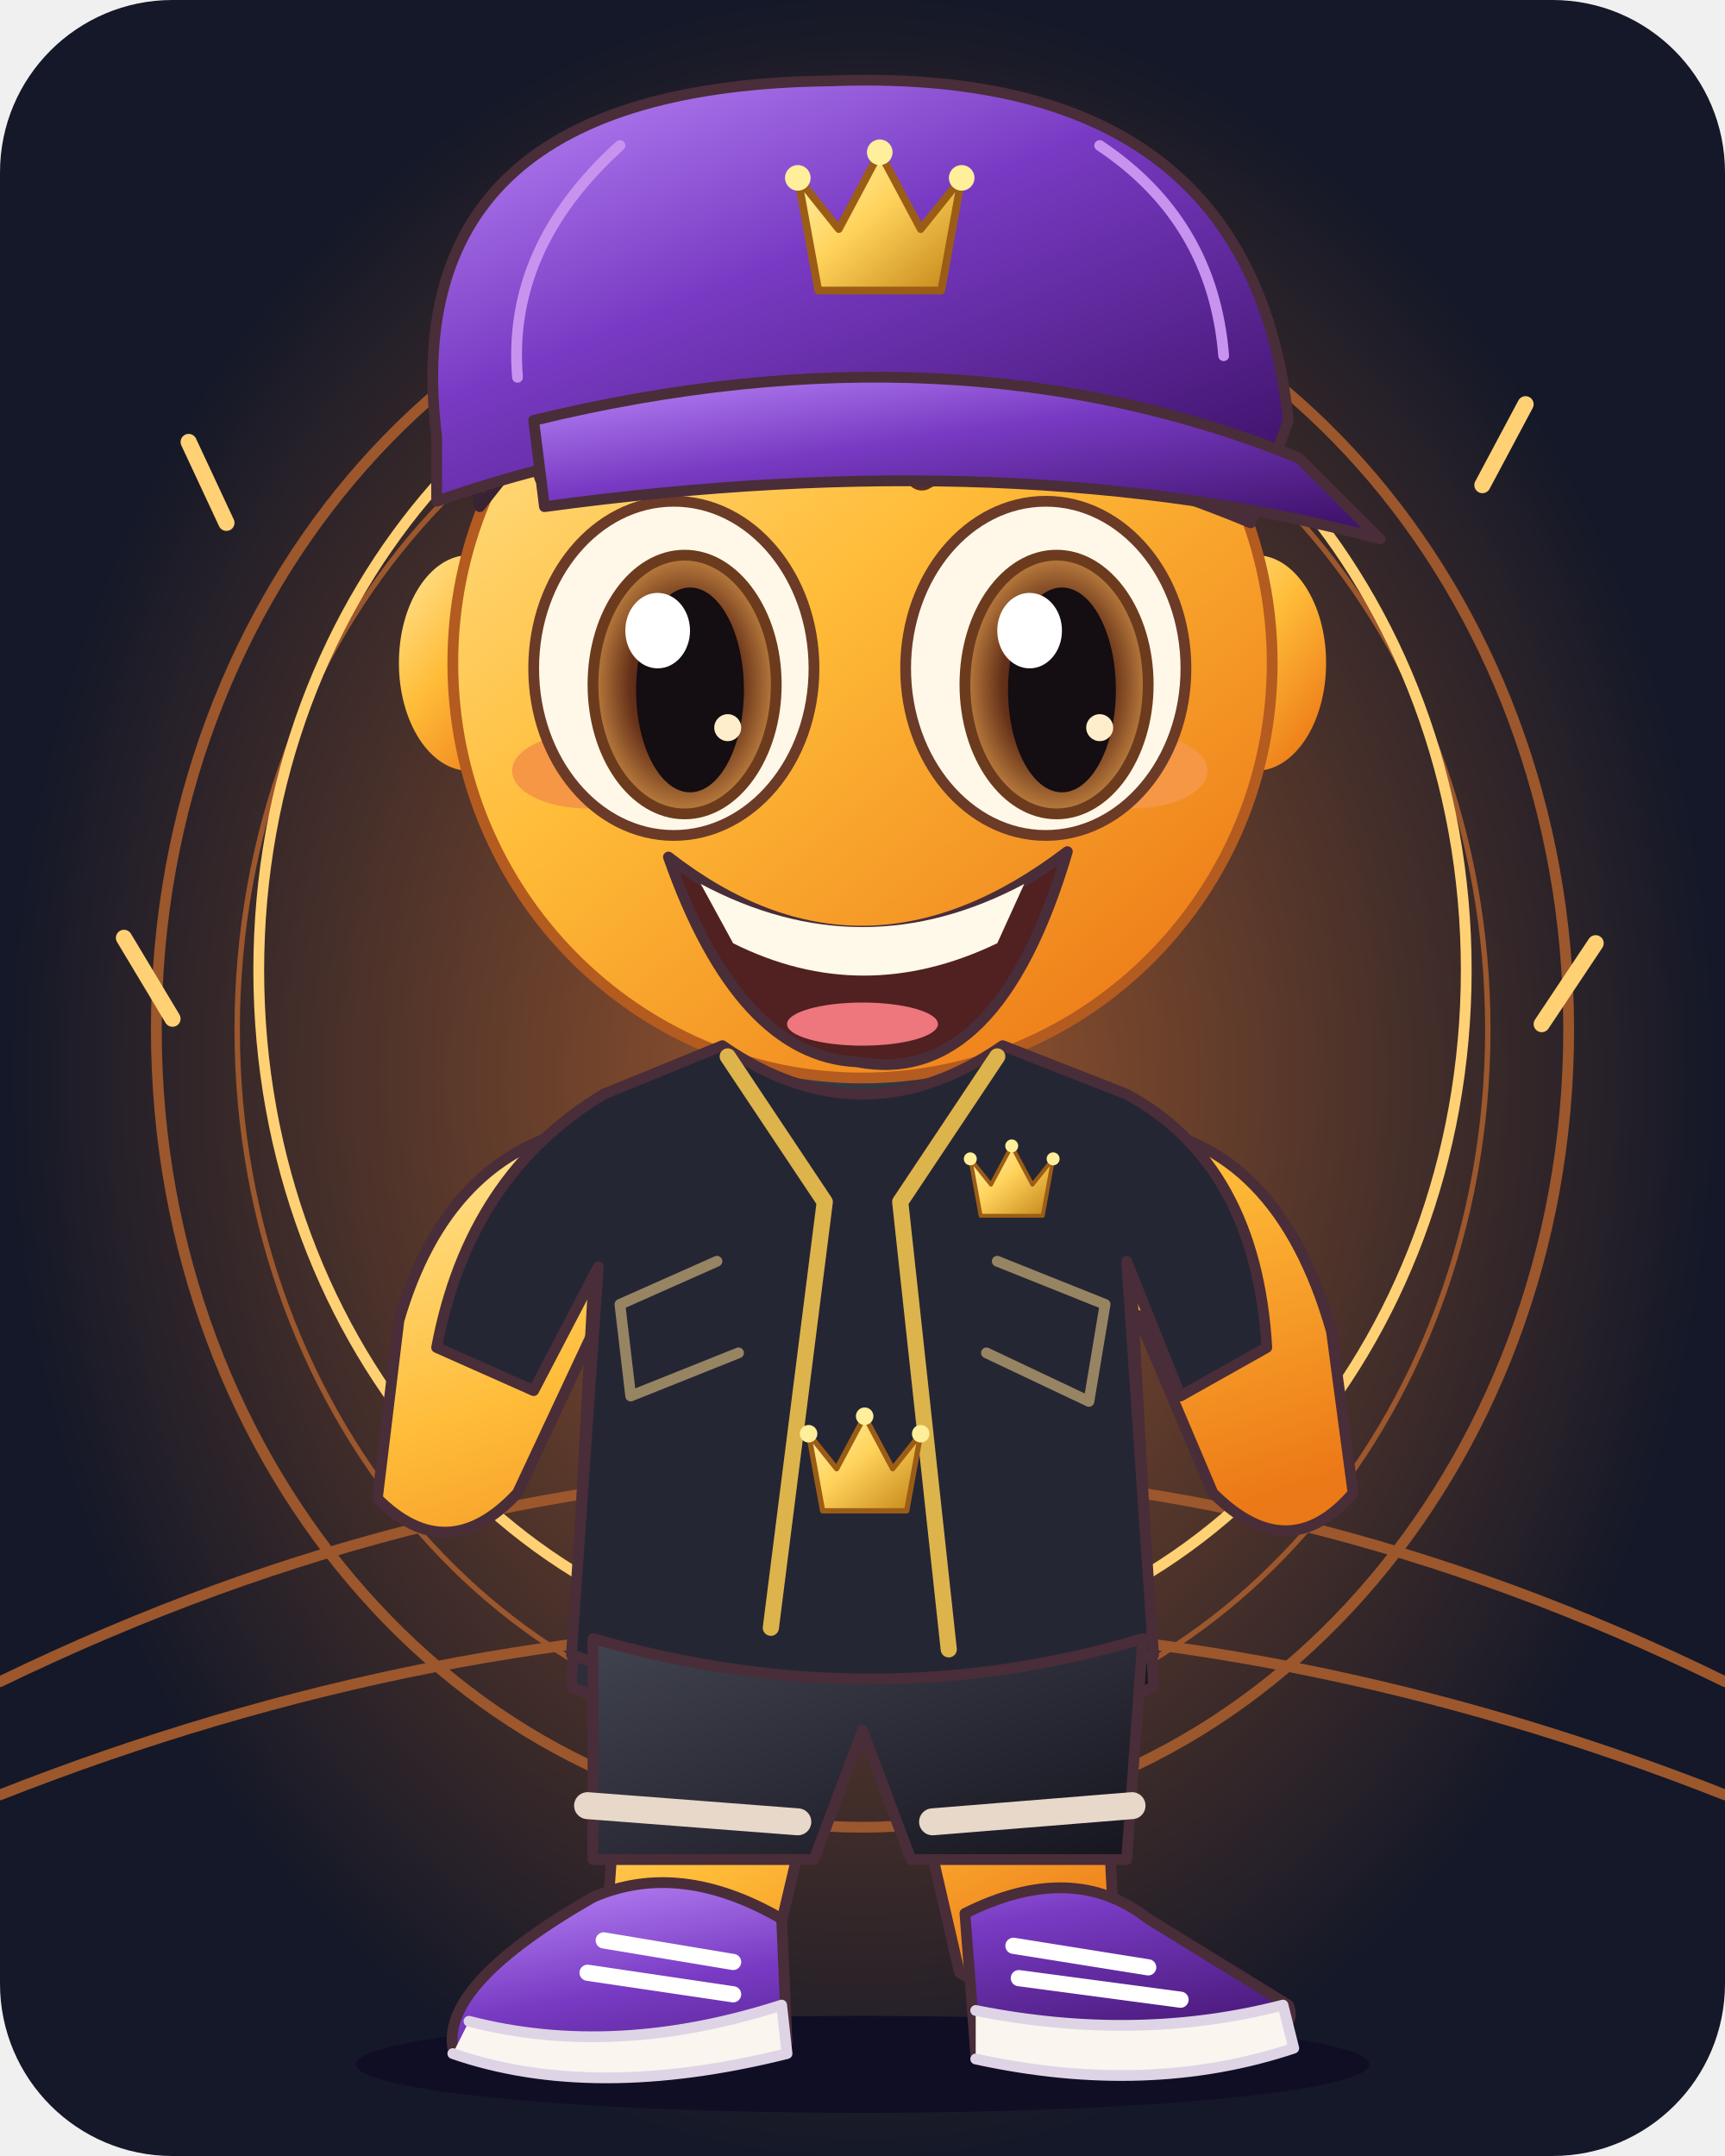
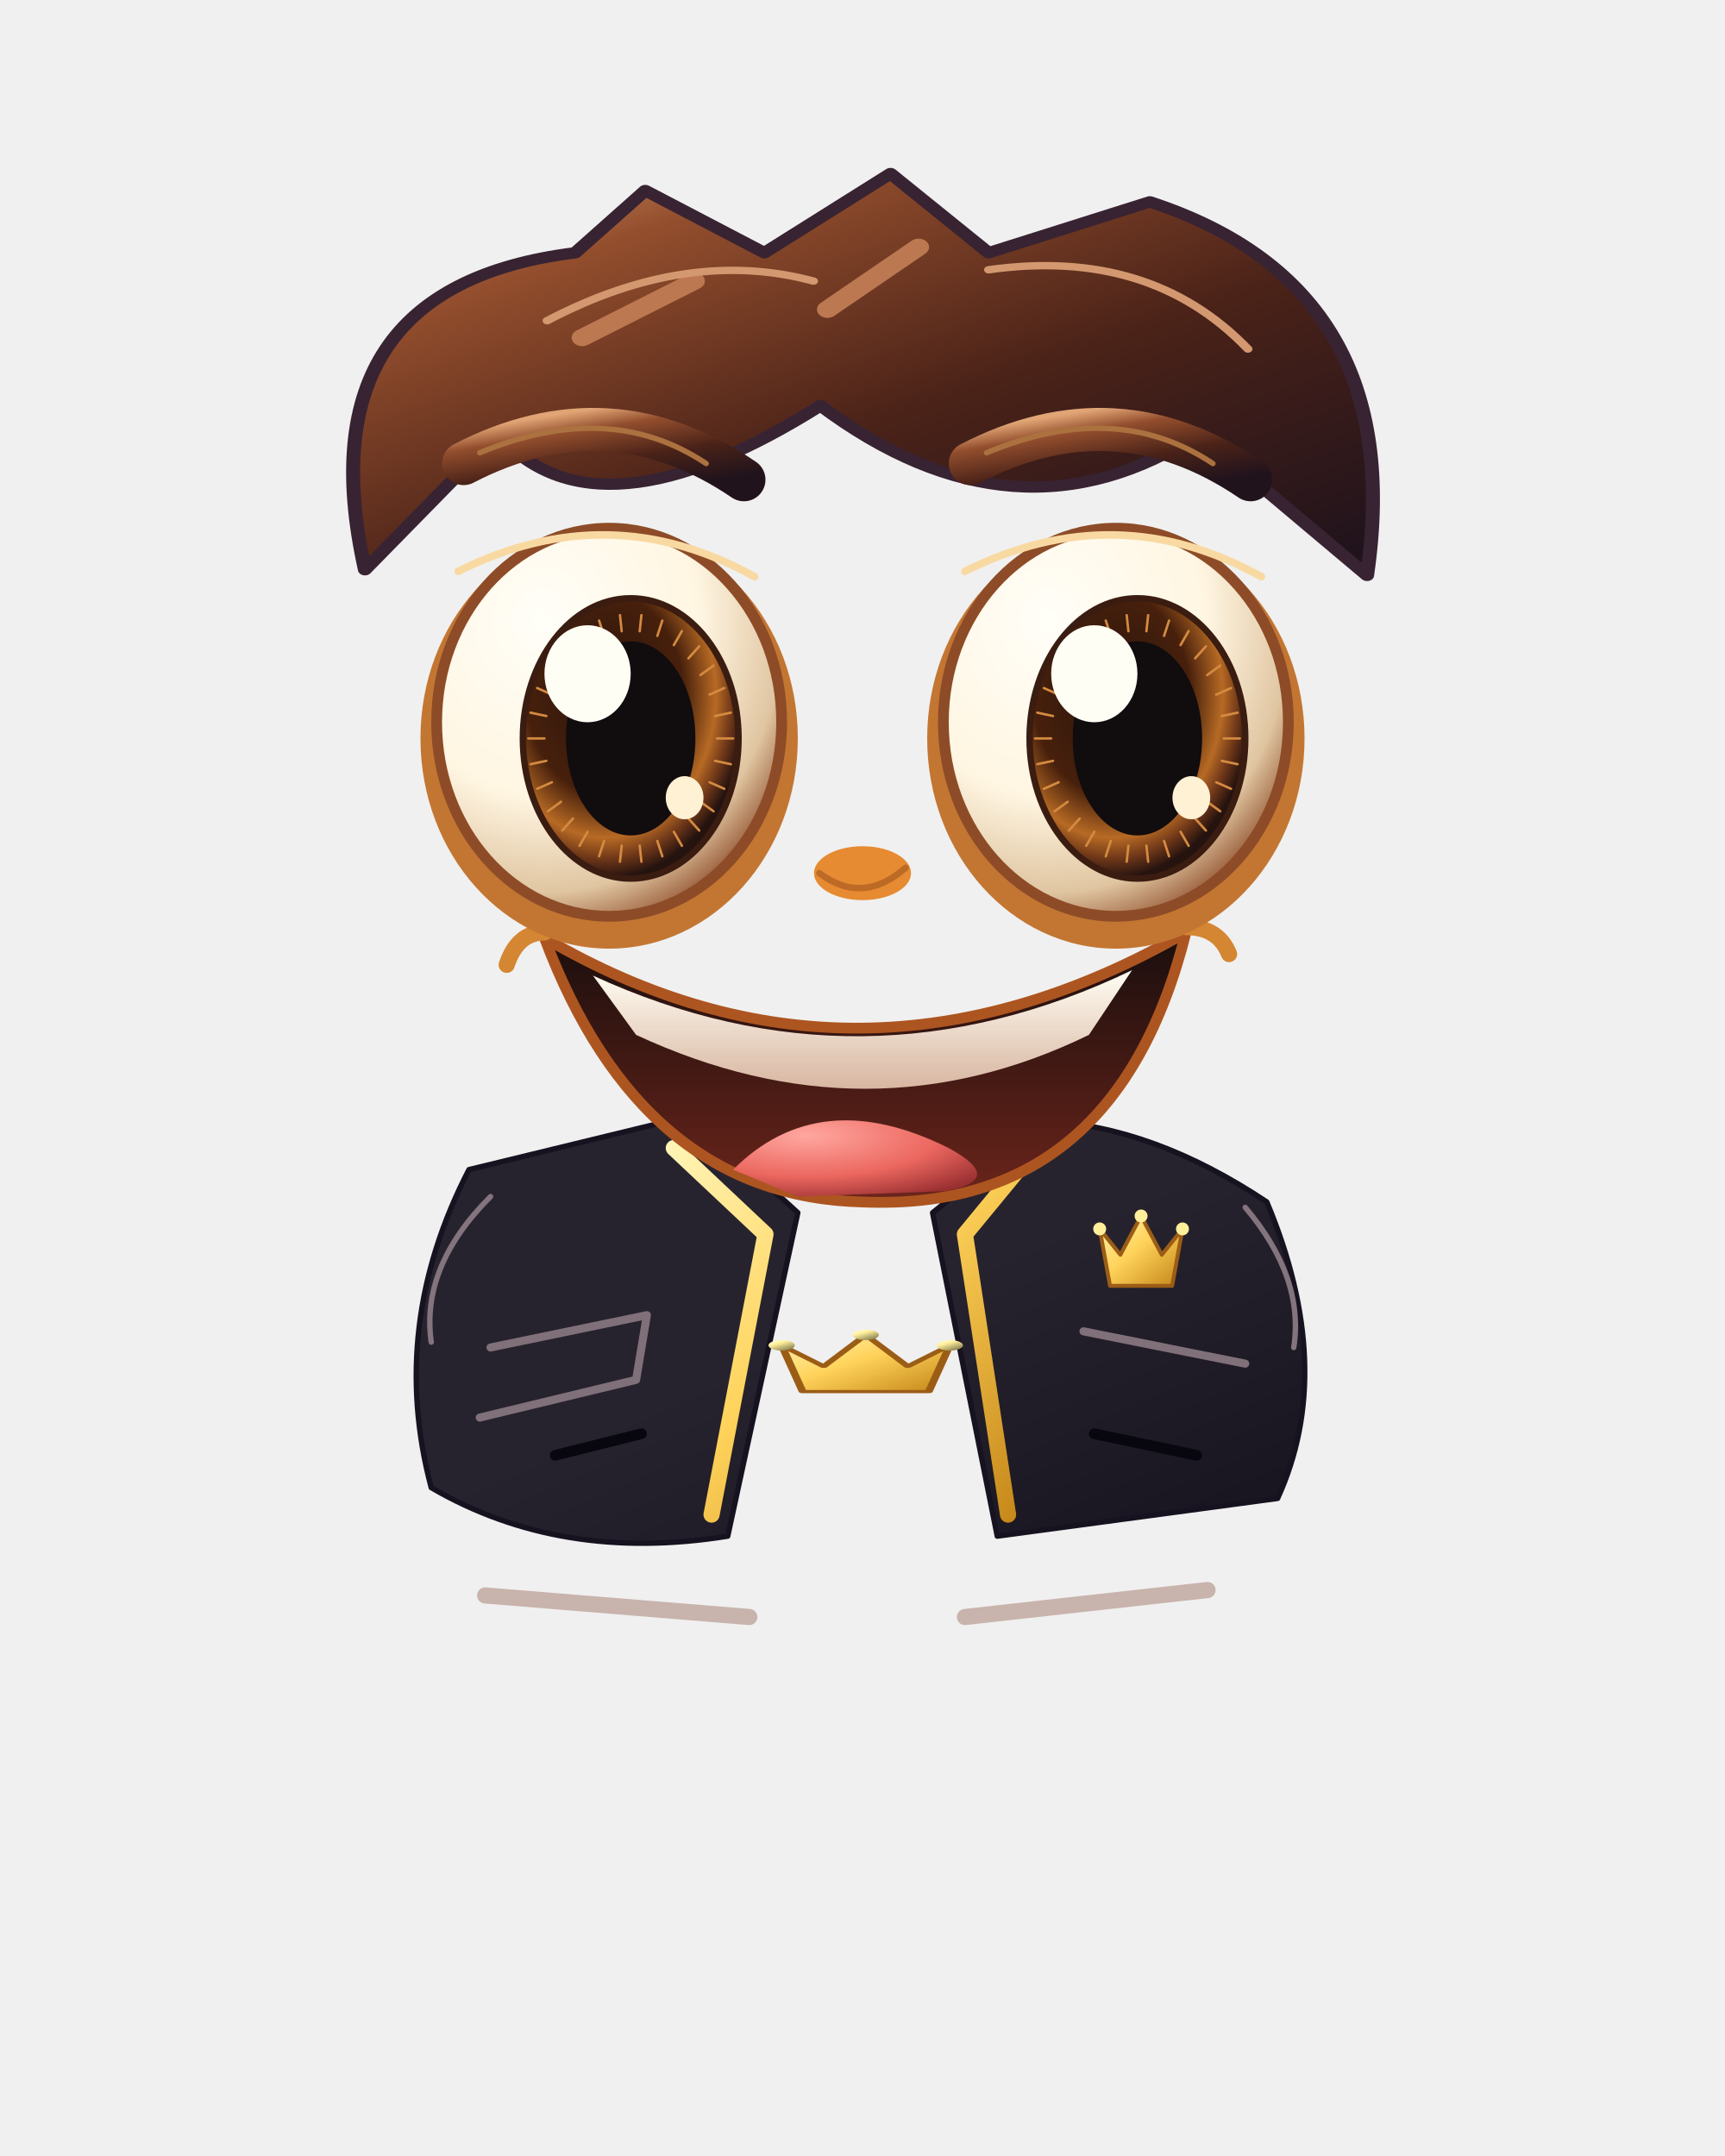
<svg xmlns="http://www.w3.org/2000/svg" width="320" height="400" viewBox="0 0 320 400">
  <defs>
    <linearGradient id="skin" x2=".8" y2="1">
      <stop stop-color="#ffe79a" />
      <stop offset=".48" stop-color="#ffbc38" />
      <stop offset="1" stop-color="#ec7917" />
    </linearGradient>
    <linearGradient id="purple" x2=".8" y2="1">
      <stop stop-color="#bd8afa" />
      <stop offset=".45" stop-color="#783ac3" />
      <stop offset="1" stop-color="#41146d" />
    </linearGradient>
    <linearGradient id="gold" x2="1" y2="1">
      <stop stop-color="#fff4b5" />
      <stop offset=".45" stop-color="#ffd35b" />
      <stop offset="1" stop-color="#c38416" />
    </linearGradient>
    <linearGradient id="dark" x2="1" y2="1">
      <stop stop-color="#41434f" />
      <stop offset="1" stop-color="#15151f" />
    </linearGradient>
    <radialGradient id="iris">
      <stop stop-color="#160d0c" />
      <stop offset=".6" stop-color="#663119" />
      <stop offset="1" stop-color="#be803f" />
    </radialGradient>
  </defs>
  <defs>
-     <radialGradient id="bg">
-       <stop stop-color="#9c572d" />
-       <stop offset="1" stop-color="#141828" />
-     </radialGradient>
-   </defs>
-   <rect x="0" y="0" width="320" height="400" rx="32" fill="url(#bg)" stroke="none" stroke-width="2" />
-   <ellipse cx="160" cy="191" rx="131" ry="148" fill="none" stroke="#9c572d" stroke-width="2" />
-   <ellipse cx="160" cy="191" rx="116" ry="132" fill="none" stroke="#9c572d" stroke-width="1" />
-   <path d="M0 312 Q161 234 320 312 M0 333 Q160 270 320 333" fill="none" stroke="#9c572d" stroke-width="2" stroke-linecap="round" stroke-linejoin="round" />
-   <ellipse cx="160" cy="180" rx="112" ry="127" fill="none" stroke="#ffd174" stroke-width="2" />
-   <path d="M42 97 L35 82" fill="none" stroke="#ffd174" stroke-width="3" stroke-linecap="round" stroke-linejoin="round" />
-   <path d="M275 90 L283 75" fill="none" stroke="#ffd174" stroke-width="3" stroke-linecap="round" stroke-linejoin="round" />
-   <path d="M32 189 L23 174" fill="none" stroke="#ffd174" stroke-width="3" stroke-linecap="round" stroke-linejoin="round" />
-   <path d="M286 190 L296 175" fill="none" stroke="#ffd174" stroke-width="3" stroke-linecap="round" stroke-linejoin="round" />
-   <ellipse cx="160" cy="383" rx="94" ry="9" fill="#100e24" stroke="none" stroke-width="0" />
-   <path d="M116 308 L112 365 Q127 375 143 365 L155 314 M166 314 L178 366 Q194 375 207 364 L204 308" fill="url(#skin)" stroke="#492d38" stroke-width="2" stroke-linecap="round" stroke-linejoin="round" />
-   <path d="M110 352 Q126 345 145 356 L146 379 Q105 389 84 380 Q82 368 110 352 M179 355 Q199 345 213 356 L239 372 Q244 384 181 381 Z" fill="url(#purple)" stroke="#492d38" stroke-width="2" stroke-linecap="round" stroke-linejoin="round" />
-   <path d="M87 375 Q114 382 145 372 L146 381 Q110 390 84 381 M181 373 Q211 379 238 372 L240 380 Q213 389 181 382" fill="#faf5ee" stroke="#ded4e6" stroke-width="2" stroke-linecap="round" stroke-linejoin="round" />
-   <path d="M112 360 L136 364 M109 366 L136 370 M188 361 L213 365 M189 367 L219 371" fill="none" stroke="#fff" stroke-width="3" stroke-linecap="round" stroke-linejoin="round" />
-   <path d="M109 209 Q83 214 74 245 L70 278 Q83 291 96 277 L111 245 M210 209 Q237 212 247 247 L251 277 Q239 291 225 277 L211 244" fill="url(#skin)" stroke="#492d38" stroke-width="2" stroke-linecap="round" stroke-linejoin="round" />
-   <path d="M112 203 Q160 185 208 203 L214 313 Q161 336 106 313 Z" fill="url(#dark)" stroke="#492d38" stroke-width="2" stroke-linecap="round" stroke-linejoin="round" />
-   <ellipse cx="87" cy="123" rx="13" ry="20" fill="url(#skin)" stroke="none" stroke-width="2" />
-   <ellipse cx="233" cy="123" rx="13" ry="20" fill="url(#skin)" stroke="none" stroke-width="2" />
-   <ellipse cx="160" cy="123" rx="76" ry="77" fill="url(#skin)" stroke="#b45b20" stroke-width="2" />
-   <ellipse cx="128" cy="78" rx="28" ry="13" fill="#ffe7a2" stroke="none" stroke-width="2" />
-   <ellipse cx="109" cy="143" rx="14" ry="7" fill="#f59744" stroke="none" stroke-width="2" />
-   <ellipse cx="210" cy="143" rx="14" ry="7" fill="#f59744" stroke="none" stroke-width="2" />
-   <path d="M112 203 L134 194 Q160 212 186 194 L209 203 Q233 216 235 250 L219 259 L209 234 L214 307 Q160 326 106 307 L111 235 L99 258 L81 250 Q87 218 112 203 Z" fill="#252634" stroke="#492d38" stroke-width="2" stroke-linecap="round" stroke-linejoin="round" />
-   <path d="M110 304 Q162 319 212 304 L209 345 L169 345 L160 321 L151 345 L110 345 Z" fill="url(#dark)" stroke="#492d38" stroke-width="2" stroke-linecap="round" stroke-linejoin="round" />
-   <path d="M109 335 L148 338 M173 338 L210 335" fill="none" stroke="#e8d8ca" stroke-width="5" stroke-linecap="round" stroke-linejoin="round" />
-   <path d="M135 196 L153 223 L143 302 M185 196 L167 223 L176 306" fill="none" stroke="#ddb34c" stroke-width="3" stroke-linecap="round" stroke-linejoin="round" />
-   <path d="M133 234 L115 242 L117 259 L137 251 M185 234 L205 242 L202 260 L183 251" fill="none" stroke="#978463" stroke-width="2" stroke-linecap="round" stroke-linejoin="round" />
-   <g transform="translate(180 215) scale(0.48)">
+     <radialGradient id="eyeWhite" cx=".3" cy=".23" r=".85">
+       <stop stop-color="#fffef8" />
+       <stop offset=".55" stop-color="#fff6e2" />
+       <stop offset=".85" stop-color="#e0c5a1" />
+       <stop offset="1" stop-color="#9b603d" />
+     </radialGradient>
+     <radialGradient id="brownEye" cx=".38" cy=".34" r=".66">
+       <stop stop-color="#29140b" />
+       <stop offset=".55" stop-color="#47200c" />
+       <stop offset=".78" stop-color="#b76a24" />
+       <stop offset=".9" stop-color="#6b3518" />
+       <stop offset="1" stop-color="#25130f" />
+     </radialGradient>
+     <linearGradient id="mouth" x1="0" y1="0" x2="0" y2="1">
+       <stop stop-color="#190e0d" />
+       <stop offset="1" stop-color="#6c251b" />
+     </linearGradient>
+     <linearGradient id="teeth" x1="0" y1="0" x2="0" y2="1">
+       <stop stop-color="#fffdf3" />
+       <stop offset="1" stop-color="#d8b6a1" />
+     </linearGradient>
+     <radialGradient id="lip" cx=".3" cy=".2" r=".9">
+       <stop stop-color="#ffa7a0" />
+       <stop offset=".6" stop-color="#eb675f" />
+       <stop offset="1" stop-color="#9b3032" />
+     </radialGradient>
+     <linearGradient id="hairShine" x1="0" y1="0" x2=".9" y2="1">
+       <stop stop-color="#e1a575" />
+       <stop offset=".22" stop-color="#934e2d" />
+       <stop offset=".6" stop-color="#4a2218" />
+       <stop offset="1" stop-color="#21131c" />
+     </linearGradient>
+     <linearGradient id="cap" x1=".1" y1="0" x2=".9" y2="1">
+       <stop stop-color="#c084f1" />
+       <stop offset=".28" stop-color="#8e33d1" />
+       <stop offset=".65" stop-color="#57108b" />
+       <stop offset="1" stop-color="#280a49" />
+     </linearGradient>
+     <linearGradient id="charcoal" x1=".15" y1="0" x2=".9" y2="1">
+       <stop stop-color="#5b535b" />
+       <stop offset=".22" stop-color="#302c37" />
+       <stop offset=".6" stop-color="#1d1a23" />
+       <stop offset="1" stop-color="#0d0b12" />
+     </linearGradient>
+   </defs>
+   <defs>
+     <linearGradient id="outfit-basic" x1=".1" y1="0" x2="1" y2="1">
+       <stop stop-color="#27232e" />
+       <stop offset=".45" stop-color="#27232e" />
+       <stop offset="1" stop-color="#16131f" />
+     </linearGradient>
+   </defs>
+   <path d="M87 217 L124 208 Q134 212 148 225 L135 285 Q104 290 80 276 Q72 246 87 217 Z M194 208 Q214 209 235 223 Q248 254 237 278 L185 285 L173 225 Z" fill="url(#outfit-basic)" stroke="#17121f" stroke-width="1" stroke-linecap="round" stroke-linejoin="round" />
+   <path d="M125 213 L142 229 L132 281 M193 212 L179 229 L187 281" fill="none" stroke="url(#gold)" stroke-width="3" stroke-linecap="round" stroke-linejoin="round" />
+   <path d="M91 250 L120 244 L118 256 L89 263 M201 247 L231 253" fill="none" stroke="#807079" stroke-width="1.5" stroke-linecap="round" stroke-linejoin="round" />
+   <path d="M91 222 Q78 235 80 249 M231 224 Q242 237 240 250" fill="none" stroke="#83747d" stroke-width="1" stroke-linecap="round" stroke-linejoin="round" />
+   <path d="M103 270 L119 266 M203 266 L222 270" fill="none" stroke="#080710" stroke-width="2" stroke-linecap="round" stroke-linejoin="round" />
+   <path d="M90 296 L139 300 M179 300 L224 295" fill="none" stroke="#c9b3ad" stroke-width="3" stroke-linecap="round" stroke-linejoin="round" />
+   <g transform="translate(204 228) scale(0.48)">
    <path d="M0 0 L8 10 L16 -5 L24 10 L32 0 L28 22 L4 22 Z" fill="url(#gold)" stroke="#9b5d16" stroke-width="1.5" stroke-linecap="round" stroke-linejoin="round" />
    <ellipse cx="0" cy="0" rx="2.5" ry="2.5" fill="#ffef9b" stroke="none" stroke-width="2" />
    <ellipse cx="16" cy="-5" rx="2.5" ry="2.5" fill="#ffef9b" stroke="none" stroke-width="2" />
    <ellipse cx="32" cy="0" rx="2.5" ry="2.5" fill="#ffef9b" stroke="none" stroke-width="2" />
  </g>
-   <g transform="translate(150 266) scale(0.65)">
-     <path d="M0 0 L8 10 L16 -5 L24 10 L32 0 L28 22 L4 22 Z" fill="url(#gold)" stroke="#9b5d16" stroke-width="1.5" stroke-linecap="round" stroke-linejoin="round" />
-     <ellipse cx="0" cy="0" rx="2.5" ry="2.5" fill="#ffef9b" stroke="none" stroke-width="2" />
-     <ellipse cx="16" cy="-5" rx="2.5" ry="2.5" fill="#ffef9b" stroke="none" stroke-width="2" />
-     <ellipse cx="32" cy="0" rx="2.5" ry="2.5" fill="#ffef9b" stroke="none" stroke-width="2" />
+   <defs>
+     <linearGradient id="styles-classic-mat0" x1=".1" y1="0" x2=".8" y2="1">
+       <stop stop-color="#ffffdc" />
+       <stop offset=".35" stop-color="#ffef9b" />
+       <stop offset="1" stop-color="#7f774d" />
+     </linearGradient>
+   </defs>
+   <g transform="translate(-80 90) scale(1.5 .6)">
+     <g transform="translate(150 266) scale(0.65)">
+       <path d="M0 0 L8 10 L16 -5 L24 10 L32 0 L28 22 L4 22 Z" fill="url(#gold)" stroke="#9b5d16" stroke-width="1.5" stroke-linecap="round" stroke-linejoin="round" />
+       <ellipse cx="0" cy="0" rx="2.5" ry="2.5" fill="url(#styles-classic-mat0)" stroke="none" stroke-width="2" />
+       <ellipse cx="16" cy="-5" rx="2.5" ry="2.5" fill="url(#styles-classic-mat0)" stroke="none" stroke-width="2" />
+       <ellipse cx="32" cy="0" rx="2.5" ry="2.5" fill="url(#styles-classic-mat0)" stroke="none" stroke-width="2" />
+     </g>
  </g>
-   <path d="M89 94 Q80 44 119 38 L129 27 L146 38 L164 24 L178 38 L201 29 Q238 44 232 95 L208 70 Q182 91 154 65 Q122 90 108 70 Z" fill="#5c3021" stroke="#382332" stroke-width="2" stroke-linecap="round" stroke-linejoin="round" />
-   <path d="M120 53 L136 43 M155 48 L168 37" fill="none" stroke="#bc7851" stroke-width="3" stroke-linecap="round" stroke-linejoin="round" />
-   <path d="M124 159 Q160 187 198 158 Q185 202 159 197 Q137 196 124 159" fill="#512021" stroke="#492d38" stroke-width="2" stroke-linecap="round" stroke-linejoin="round" />
-   <path d="M130 164 Q160 180 190 164 L185 175 Q160 187 136 175" fill="#fff9e9" stroke="none" stroke-width="2" stroke-linecap="round" stroke-linejoin="round" />
-   <ellipse cx="160" cy="190" rx="14" ry="4" fill="#ed777d" stroke="none" stroke-width="2" />
-   <ellipse cx="125" cy="124" rx="26" ry="31" fill="#fff8e9" stroke="#6b3b28" stroke-width="2" />
-   <ellipse cx="127" cy="127" rx="17" ry="24" fill="url(#iris)" stroke="#6c3b1e" stroke-width="2" />
-   <ellipse cx="128" cy="128" rx="10" ry="19" fill="#140d11" stroke="none" stroke-width="2" />
-   <ellipse cx="122" cy="117" rx="6" ry="7" fill="#fff" stroke="none" stroke-width="2" />
-   <ellipse cx="135" cy="135" rx="2.5" ry="2.5" fill="#ffeecb" stroke="none" stroke-width="2" />
-   <path d="M102 88 Q125 75 145 87" fill="none" stroke="#583021" stroke-width="6" stroke-linecap="round" stroke-linejoin="round" />
-   <ellipse cx="194" cy="124" rx="26" ry="31" fill="#fff8e9" stroke="#6b3b28" stroke-width="2" />
-   <ellipse cx="196" cy="127" rx="17" ry="24" fill="url(#iris)" stroke="#6c3b1e" stroke-width="2" />
-   <ellipse cx="197" cy="128" rx="10" ry="19" fill="#140d11" stroke="none" stroke-width="2" />
-   <ellipse cx="191" cy="117" rx="6" ry="7" fill="#fff" stroke="none" stroke-width="2" />
-   <ellipse cx="204" cy="135" rx="2.5" ry="2.5" fill="#ffeecb" stroke="none" stroke-width="2" />
-   <path d="M171 88 Q194 75 214 87" fill="none" stroke="#583021" stroke-width="6" stroke-linecap="round" stroke-linejoin="round" />
-   <path d="M81 81 Q73 16 154 15 Q232 12 239 78 L232 97 Q158 66 81 93 Z" fill="url(#purple)" stroke="#492d38" stroke-width="2" stroke-linecap="round" stroke-linejoin="round" />
-   <path d="M99 78 Q177 59 241 85 L256 100 Q189 82 101 94 Z" fill="url(#purple)" stroke="#492d38" stroke-width="2" stroke-linecap="round" stroke-linejoin="round" />
-   <g transform="translate(148 33) scale(0.95)">
-     <path d="M0 0 L8 10 L16 -5 L24 10 L32 0 L28 22 L4 22 Z" fill="url(#gold)" stroke="#9b5d16" stroke-width="1.5" stroke-linecap="round" stroke-linejoin="round" />
-     <ellipse cx="0" cy="0" rx="2.5" ry="2.5" fill="#ffef9b" stroke="none" stroke-width="2" />
-     <ellipse cx="16" cy="-5" rx="2.5" ry="2.5" fill="#ffef9b" stroke="none" stroke-width="2" />
-     <ellipse cx="32" cy="0" rx="2.5" ry="2.5" fill="#ffef9b" stroke="none" stroke-width="2" />
+   <defs>
+     <linearGradient id="hair-boy-crop-mat0" x1=".1" y1="0" x2=".8" y2="1">
+       <stop stop-color="#82442e" />
+       <stop offset=".35" stop-color="#5c3021" />
+       <stop offset="1" stop-color="#2e1810" />
+     </linearGradient>
+   </defs>
+   <g transform="translate(-48 7) scale(1.3 1.05)">
+     <path d="M89 94 Q80 44 119 38 L129 27 L146 38 L164 24 L178 38 L201 29 Q238 44 232 95 L208 70 Q182 91 154 65 Q122 90 108 70 Z" fill="url(#hairShine)" stroke="#382332" stroke-width="2" stroke-linecap="round" stroke-linejoin="round" />
+     <path d="M120 53 L136 43 M155 48 L168 37" fill="none" stroke="#bc7851" stroke-width="3" stroke-linecap="round" stroke-linejoin="round" />
+     <path d="M115 50 Q135 37 153 43 M178 41 Q201 37 215 55" fill="none" stroke="#d3986f" stroke-width="1.3" stroke-linecap="round" stroke-linejoin="round" />
  </g>
-   <path d="M115 27 Q94 46 96 70 M204 27 Q225 41 227 66" fill="none" stroke="#c893ef" stroke-width="2" stroke-linecap="round" stroke-linejoin="round" />
+   <ellipse cx="160" cy="162" rx="9" ry="5" fill="#e68b31" stroke="none" stroke-width="2" />
+   <path d="M152 162 Q160 168 168 161" fill="none" stroke="#bd6a26" stroke-width="1.2" stroke-linecap="round" stroke-linejoin="round" />
+   <path d="M101 174 Q159 208 220 173 Q207 225 160 223 Q119 222 101 174 Z" fill="url(#mouth)" stroke="#ad5520" stroke-width="2" stroke-linecap="round" stroke-linejoin="round" />
+   <path d="M110 181 Q160 204 210 180 L202 192 Q161 212 118 192 Z" fill="url(#teeth)" stroke="none" stroke-width="2" stroke-linecap="round" stroke-linejoin="round" />
+   <path d="M136 217 Q152 201 176 213 Q187 219 175 221 L148 222 Z" fill="url(#lip)" stroke="none" stroke-width="2" stroke-linecap="round" stroke-linejoin="round" />
+   <path d="M101 173 Q96 173 94 179 M220 172 Q226 172 228 177" fill="none" stroke="#d48632" stroke-width="3" stroke-linecap="round" stroke-linejoin="round" />
+   <ellipse cx="113" cy="137" rx="35" ry="39" fill="#c37632" stroke="none" stroke-width="2" />
+   <ellipse cx="113" cy="134" rx="33" ry="37" fill="#8d4c27" stroke="none" stroke-width="2" />
+   <ellipse cx="113" cy="134" rx="31" ry="35" fill="url(#eyeWhite)" stroke="none" stroke-width="2" />
+   <ellipse cx="117" cy="137" rx="20" ry="26" fill="url(#brownEye)" stroke="#3a1c10" stroke-width="1.2" />
+   <path d="M133.00 137.00 L136.00 137.00" fill="none" stroke="#d48a40" stroke-width="0.45" stroke-linecap="round" stroke-linejoin="round" />
+   <path d="M132.65 141.16 L135.58 141.78" fill="none" stroke="#d48a40" stroke-width="0.45" stroke-linecap="round" stroke-linejoin="round" />
+   <path d="M131.62 145.13 L134.36 146.35" fill="none" stroke="#d48a40" stroke-width="0.45" stroke-linecap="round" stroke-linejoin="round" />
+   <path d="M129.94 148.76 L132.37 150.52" fill="none" stroke="#d48a40" stroke-width="0.45" stroke-linecap="round" stroke-linejoin="round" />
+   <path d="M127.71 151.86 L129.71 154.09" fill="none" stroke="#d48a40" stroke-width="0.45" stroke-linecap="round" stroke-linejoin="round" />
+   <path d="M125.00 154.32 L126.50 156.92" fill="none" stroke="#d48a40" stroke-width="0.45" stroke-linecap="round" stroke-linejoin="round" />
+   <path d="M121.94 156.02 L122.87 158.87" fill="none" stroke="#d48a40" stroke-width="0.45" stroke-linecap="round" stroke-linejoin="round" />
+   <path d="M118.67 156.89 L118.99 159.87" fill="none" stroke="#d48a40" stroke-width="0.45" stroke-linecap="round" stroke-linejoin="round" />
+   <path d="M115.33 156.89 L115.01 159.87" fill="none" stroke="#d48a40" stroke-width="0.45" stroke-linecap="round" stroke-linejoin="round" />
+   <path d="M112.06 156.02 L111.13 158.87" fill="none" stroke="#d48a40" stroke-width="0.45" stroke-linecap="round" stroke-linejoin="round" />
+   <path d="M109.00 154.32 L107.50 156.92" fill="none" stroke="#d48a40" stroke-width="0.45" stroke-linecap="round" stroke-linejoin="round" />
+   <path d="M106.29 151.86 L104.29 154.09" fill="none" stroke="#d48a40" stroke-width="0.45" stroke-linecap="round" stroke-linejoin="round" />
+   <path d="M104.06 148.76 L101.63 150.52" fill="none" stroke="#d48a40" stroke-width="0.45" stroke-linecap="round" stroke-linejoin="round" />
+   <path d="M102.38 145.13 L99.64 146.35" fill="none" stroke="#d48a40" stroke-width="0.45" stroke-linecap="round" stroke-linejoin="round" />
+   <path d="M101.35 141.16 L98.42 141.78" fill="none" stroke="#d48a40" stroke-width="0.45" stroke-linecap="round" stroke-linejoin="round" />
+   <path d="M101.00 137.00 L98.00 137.00" fill="none" stroke="#d48a40" stroke-width="0.45" stroke-linecap="round" stroke-linejoin="round" />
+   <path d="M101.35 132.84 L98.42 132.22" fill="none" stroke="#d48a40" stroke-width="0.45" stroke-linecap="round" stroke-linejoin="round" />
+   <path d="M102.38 128.87 L99.64 127.65" fill="none" stroke="#d48a40" stroke-width="0.45" stroke-linecap="round" stroke-linejoin="round" />
+   <path d="M104.06 125.24 L101.63 123.48" fill="none" stroke="#d48a40" stroke-width="0.45" stroke-linecap="round" stroke-linejoin="round" />
+   <path d="M106.29 122.14 L104.29 119.91" fill="none" stroke="#d48a40" stroke-width="0.45" stroke-linecap="round" stroke-linejoin="round" />
+   <path d="M109.00 119.68 L107.50 117.08" fill="none" stroke="#d48a40" stroke-width="0.45" stroke-linecap="round" stroke-linejoin="round" />
+   <path d="M112.06 117.98 L111.13 115.13" fill="none" stroke="#d48a40" stroke-width="0.45" stroke-linecap="round" stroke-linejoin="round" />
+   <path d="M115.33 117.11 L115.01 114.13" fill="none" stroke="#d48a40" stroke-width="0.45" stroke-linecap="round" stroke-linejoin="round" />
+   <path d="M118.67 117.11 L118.99 114.13" fill="none" stroke="#d48a40" stroke-width="0.45" stroke-linecap="round" stroke-linejoin="round" />
+   <path d="M121.94 117.98 L122.87 115.13" fill="none" stroke="#d48a40" stroke-width="0.45" stroke-linecap="round" stroke-linejoin="round" />
+   <path d="M125.00 119.68 L126.50 117.08" fill="none" stroke="#d48a40" stroke-width="0.45" stroke-linecap="round" stroke-linejoin="round" />
+   <path d="M127.71 122.14 L129.71 119.91" fill="none" stroke="#d48a40" stroke-width="0.45" stroke-linecap="round" stroke-linejoin="round" />
+   <path d="M129.94 125.24 L132.37 123.48" fill="none" stroke="#d48a40" stroke-width="0.45" stroke-linecap="round" stroke-linejoin="round" />
+   <path d="M131.62 128.87 L134.36 127.65" fill="none" stroke="#d48a40" stroke-width="0.45" stroke-linecap="round" stroke-linejoin="round" />
+   <path d="M132.65 132.84 L135.58 132.22" fill="none" stroke="#d48a40" stroke-width="0.45" stroke-linecap="round" stroke-linejoin="round" />
+   <ellipse cx="117" cy="137" rx="12" ry="18" fill="#110c0d" stroke="none" stroke-width="2" />
+   <ellipse cx="109" cy="125" rx="8" ry="9" fill="#fffef5" stroke="none" stroke-width="2" />
+   <ellipse cx="127" cy="148" rx="3.5" ry="4" fill="#fff1d3" stroke="none" stroke-width="2" />
+   <path d="M85 106 Q113 92 140 107" fill="none" stroke="#f9d9a2" stroke-width="1.4" stroke-linecap="round" stroke-linejoin="round" />
+   <path d="M86 86 Q113 72 138 89" fill="none" stroke="url(#hairShine)" stroke-width="8" stroke-linecap="round" stroke-linejoin="round" />
+   <path d="M89 84 Q113 74 131 86" fill="none" stroke="#ab713f" stroke-width="1" stroke-linecap="round" stroke-linejoin="round" />
+   <ellipse cx="207" cy="137" rx="35" ry="39" fill="#c37632" stroke="none" stroke-width="2" />
+   <ellipse cx="207" cy="134" rx="33" ry="37" fill="#8d4c27" stroke="none" stroke-width="2" />
+   <ellipse cx="207" cy="134" rx="31" ry="35" fill="url(#eyeWhite)" stroke="none" stroke-width="2" />
+   <ellipse cx="211" cy="137" rx="20" ry="26" fill="url(#brownEye)" stroke="#3a1c10" stroke-width="1.2" />
+   <path d="M227.00 137.00 L230.00 137.00" fill="none" stroke="#d48a40" stroke-width="0.45" stroke-linecap="round" stroke-linejoin="round" />
+   <path d="M226.65 141.16 L229.58 141.78" fill="none" stroke="#d48a40" stroke-width="0.45" stroke-linecap="round" stroke-linejoin="round" />
+   <path d="M225.62 145.13 L228.36 146.35" fill="none" stroke="#d48a40" stroke-width="0.45" stroke-linecap="round" stroke-linejoin="round" />
+   <path d="M223.94 148.76 L226.37 150.52" fill="none" stroke="#d48a40" stroke-width="0.45" stroke-linecap="round" stroke-linejoin="round" />
+   <path d="M221.71 151.86 L223.71 154.09" fill="none" stroke="#d48a40" stroke-width="0.45" stroke-linecap="round" stroke-linejoin="round" />
+   <path d="M219.00 154.32 L220.50 156.92" fill="none" stroke="#d48a40" stroke-width="0.45" stroke-linecap="round" stroke-linejoin="round" />
+   <path d="M215.94 156.02 L216.87 158.87" fill="none" stroke="#d48a40" stroke-width="0.45" stroke-linecap="round" stroke-linejoin="round" />
+   <path d="M212.67 156.89 L212.99 159.87" fill="none" stroke="#d48a40" stroke-width="0.45" stroke-linecap="round" stroke-linejoin="round" />
+   <path d="M209.33 156.89 L209.01 159.87" fill="none" stroke="#d48a40" stroke-width="0.45" stroke-linecap="round" stroke-linejoin="round" />
+   <path d="M206.06 156.02 L205.13 158.87" fill="none" stroke="#d48a40" stroke-width="0.45" stroke-linecap="round" stroke-linejoin="round" />
+   <path d="M203.00 154.32 L201.50 156.92" fill="none" stroke="#d48a40" stroke-width="0.45" stroke-linecap="round" stroke-linejoin="round" />
+   <path d="M200.29 151.86 L198.29 154.09" fill="none" stroke="#d48a40" stroke-width="0.45" stroke-linecap="round" stroke-linejoin="round" />
+   <path d="M198.06 148.76 L195.63 150.52" fill="none" stroke="#d48a40" stroke-width="0.45" stroke-linecap="round" stroke-linejoin="round" />
+   <path d="M196.38 145.13 L193.64 146.35" fill="none" stroke="#d48a40" stroke-width="0.45" stroke-linecap="round" stroke-linejoin="round" />
+   <path d="M195.35 141.16 L192.42 141.78" fill="none" stroke="#d48a40" stroke-width="0.45" stroke-linecap="round" stroke-linejoin="round" />
+   <path d="M195.00 137.00 L192.00 137.00" fill="none" stroke="#d48a40" stroke-width="0.45" stroke-linecap="round" stroke-linejoin="round" />
+   <path d="M195.35 132.84 L192.42 132.22" fill="none" stroke="#d48a40" stroke-width="0.45" stroke-linecap="round" stroke-linejoin="round" />
+   <path d="M196.38 128.87 L193.64 127.65" fill="none" stroke="#d48a40" stroke-width="0.45" stroke-linecap="round" stroke-linejoin="round" />
+   <path d="M198.06 125.24 L195.63 123.48" fill="none" stroke="#d48a40" stroke-width="0.45" stroke-linecap="round" stroke-linejoin="round" />
+   <path d="M200.29 122.14 L198.29 119.91" fill="none" stroke="#d48a40" stroke-width="0.45" stroke-linecap="round" stroke-linejoin="round" />
+   <path d="M203.00 119.68 L201.50 117.08" fill="none" stroke="#d48a40" stroke-width="0.45" stroke-linecap="round" stroke-linejoin="round" />
+   <path d="M206.06 117.98 L205.13 115.13" fill="none" stroke="#d48a40" stroke-width="0.45" stroke-linecap="round" stroke-linejoin="round" />
+   <path d="M209.33 117.11 L209.01 114.13" fill="none" stroke="#d48a40" stroke-width="0.45" stroke-linecap="round" stroke-linejoin="round" />
+   <path d="M212.67 117.11 L212.99 114.13" fill="none" stroke="#d48a40" stroke-width="0.45" stroke-linecap="round" stroke-linejoin="round" />
+   <path d="M215.94 117.98 L216.87 115.13" fill="none" stroke="#d48a40" stroke-width="0.45" stroke-linecap="round" stroke-linejoin="round" />
+   <path d="M219.00 119.68 L220.50 117.08" fill="none" stroke="#d48a40" stroke-width="0.45" stroke-linecap="round" stroke-linejoin="round" />
+   <path d="M221.71 122.14 L223.71 119.91" fill="none" stroke="#d48a40" stroke-width="0.45" stroke-linecap="round" stroke-linejoin="round" />
+   <path d="M223.94 125.24 L226.37 123.48" fill="none" stroke="#d48a40" stroke-width="0.45" stroke-linecap="round" stroke-linejoin="round" />
+   <path d="M225.62 128.87 L228.36 127.65" fill="none" stroke="#d48a40" stroke-width="0.45" stroke-linecap="round" stroke-linejoin="round" />
+   <path d="M226.65 132.84 L229.58 132.22" fill="none" stroke="#d48a40" stroke-width="0.45" stroke-linecap="round" stroke-linejoin="round" />
+   <ellipse cx="211" cy="137" rx="12" ry="18" fill="#110c0d" stroke="none" stroke-width="2" />
+   <ellipse cx="203" cy="125" rx="8" ry="9" fill="#fffef5" stroke="none" stroke-width="2" />
+   <ellipse cx="221" cy="148" rx="3.5" ry="4" fill="#fff1d3" stroke="none" stroke-width="2" />
+   <path d="M179 106 Q207 92 234 107" fill="none" stroke="#f9d9a2" stroke-width="1.4" stroke-linecap="round" stroke-linejoin="round" />
+   <path d="M180 86 Q207 72 232 89" fill="none" stroke="url(#hairShine)" stroke-width="8" stroke-linecap="round" stroke-linejoin="round" />
+   <path d="M183 84 Q207 74 225 86" fill="none" stroke="#ab713f" stroke-width="1" stroke-linecap="round" stroke-linejoin="round" />
</svg>
